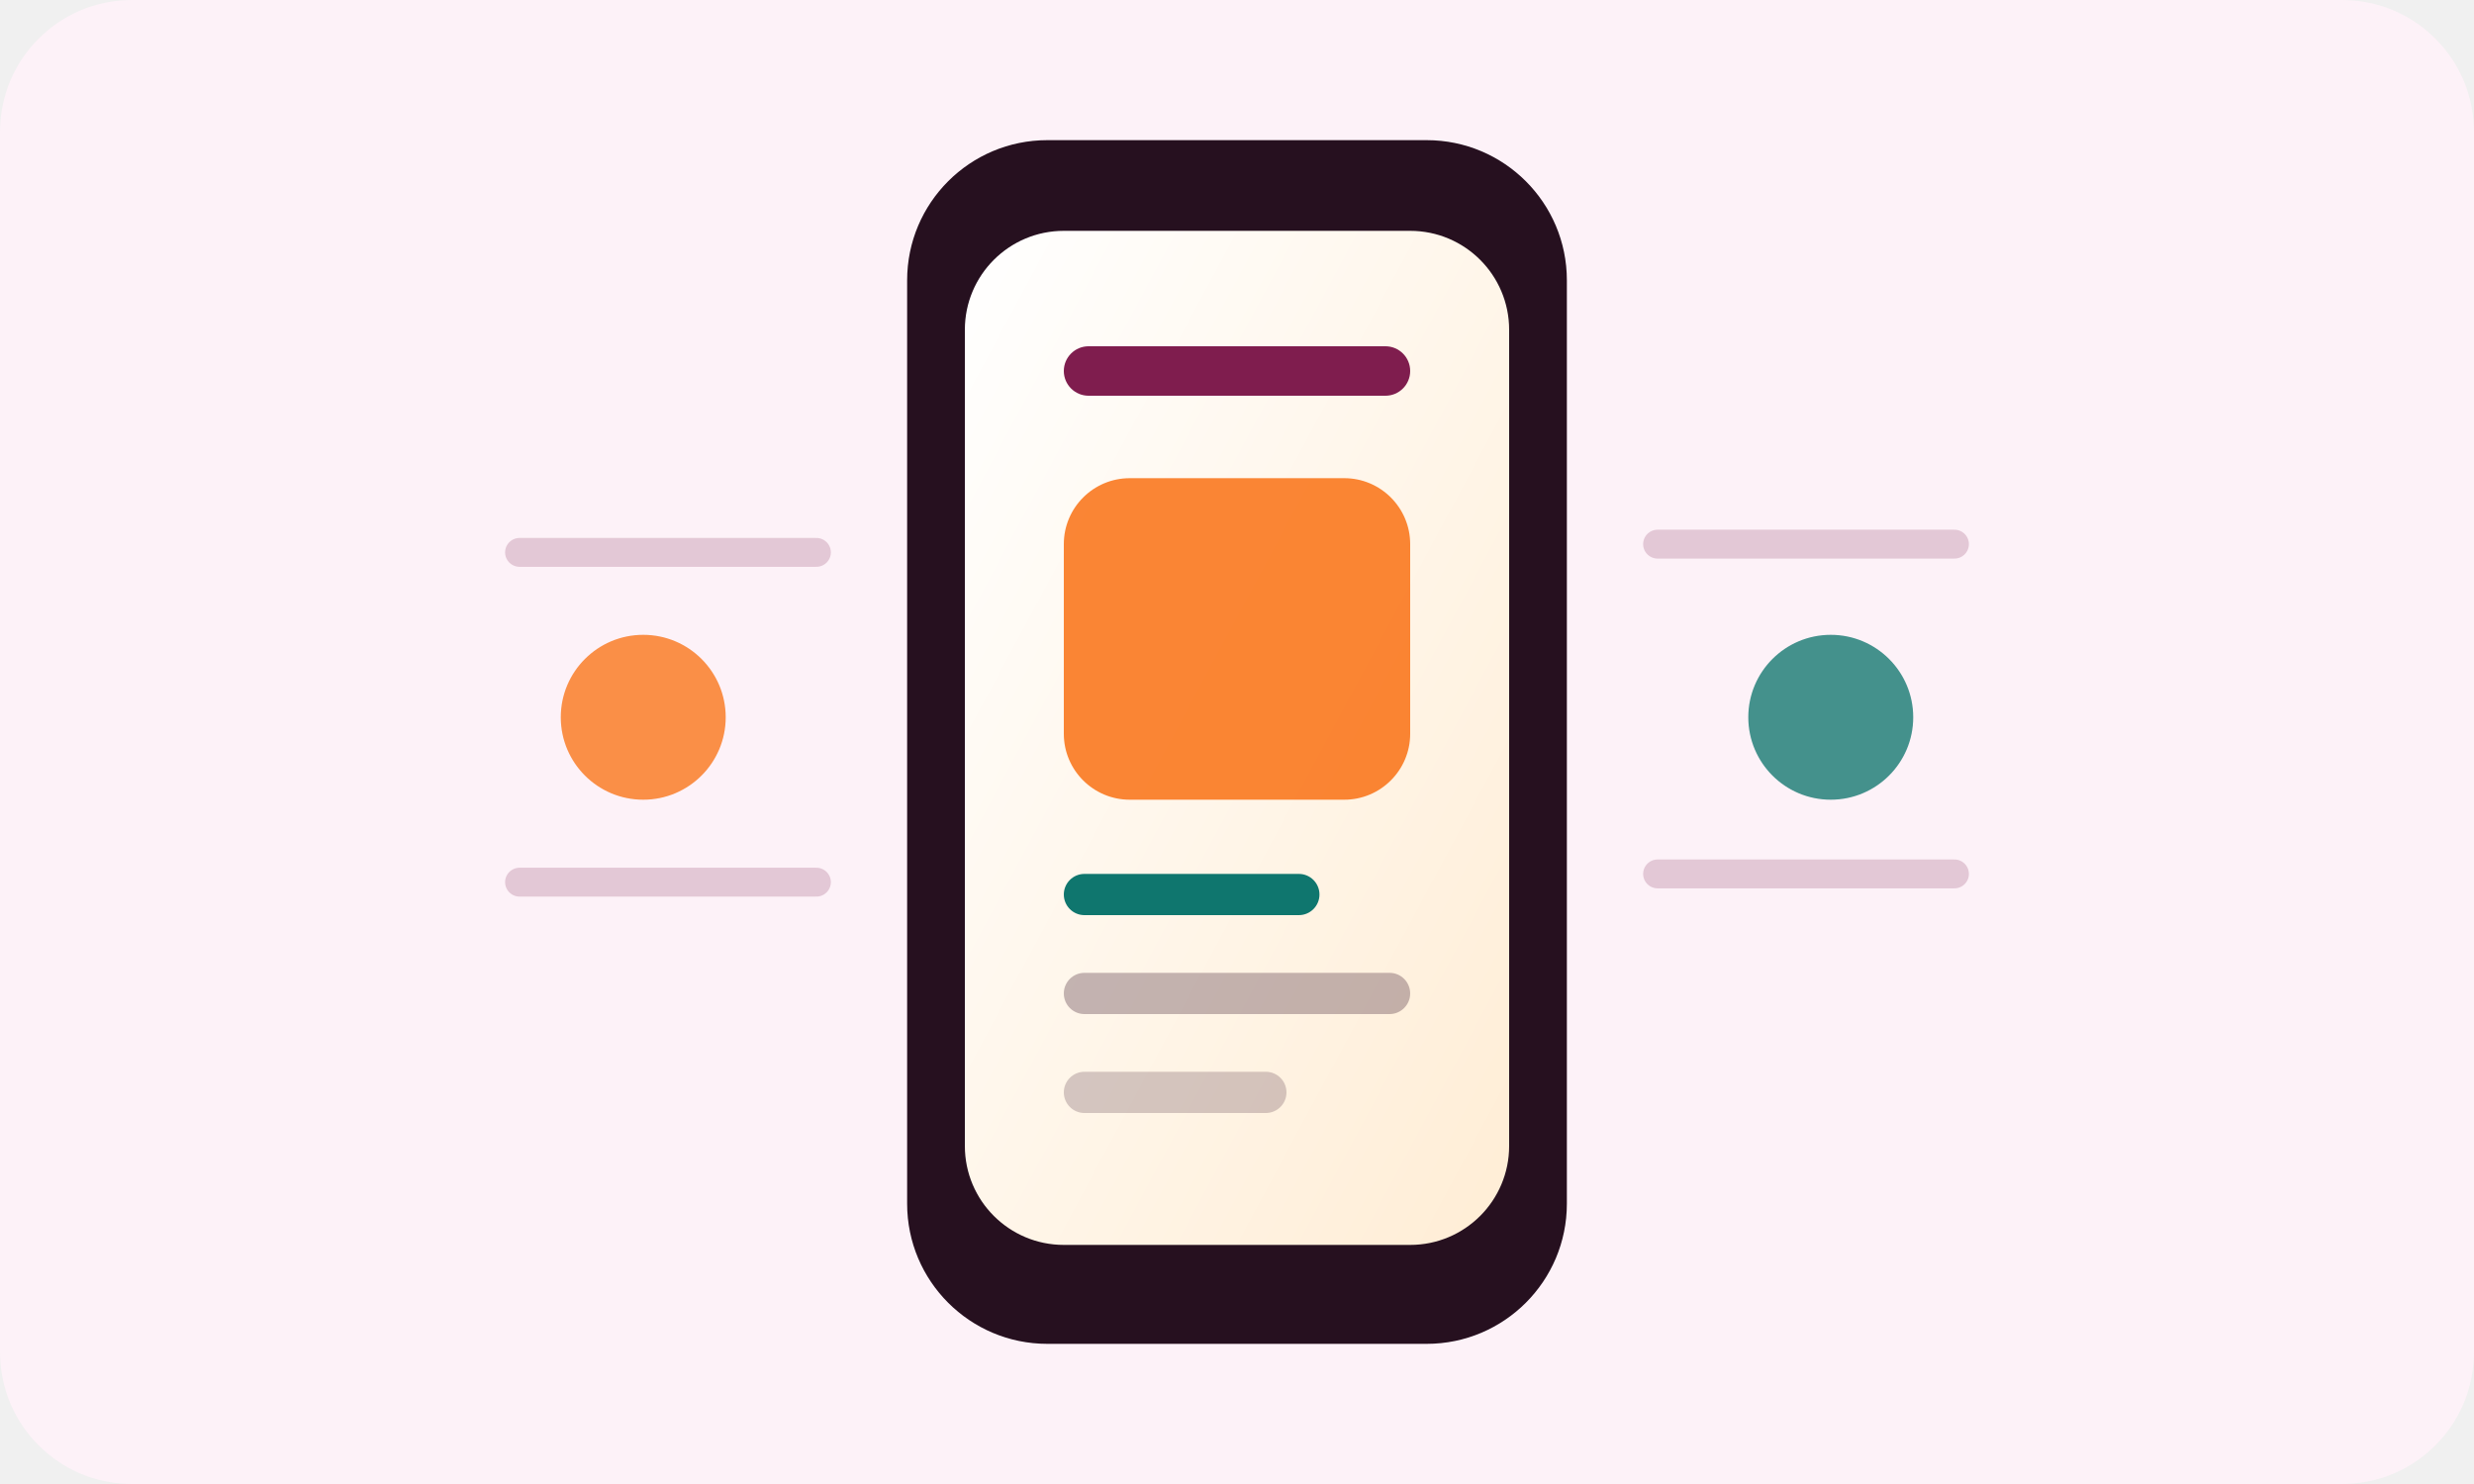
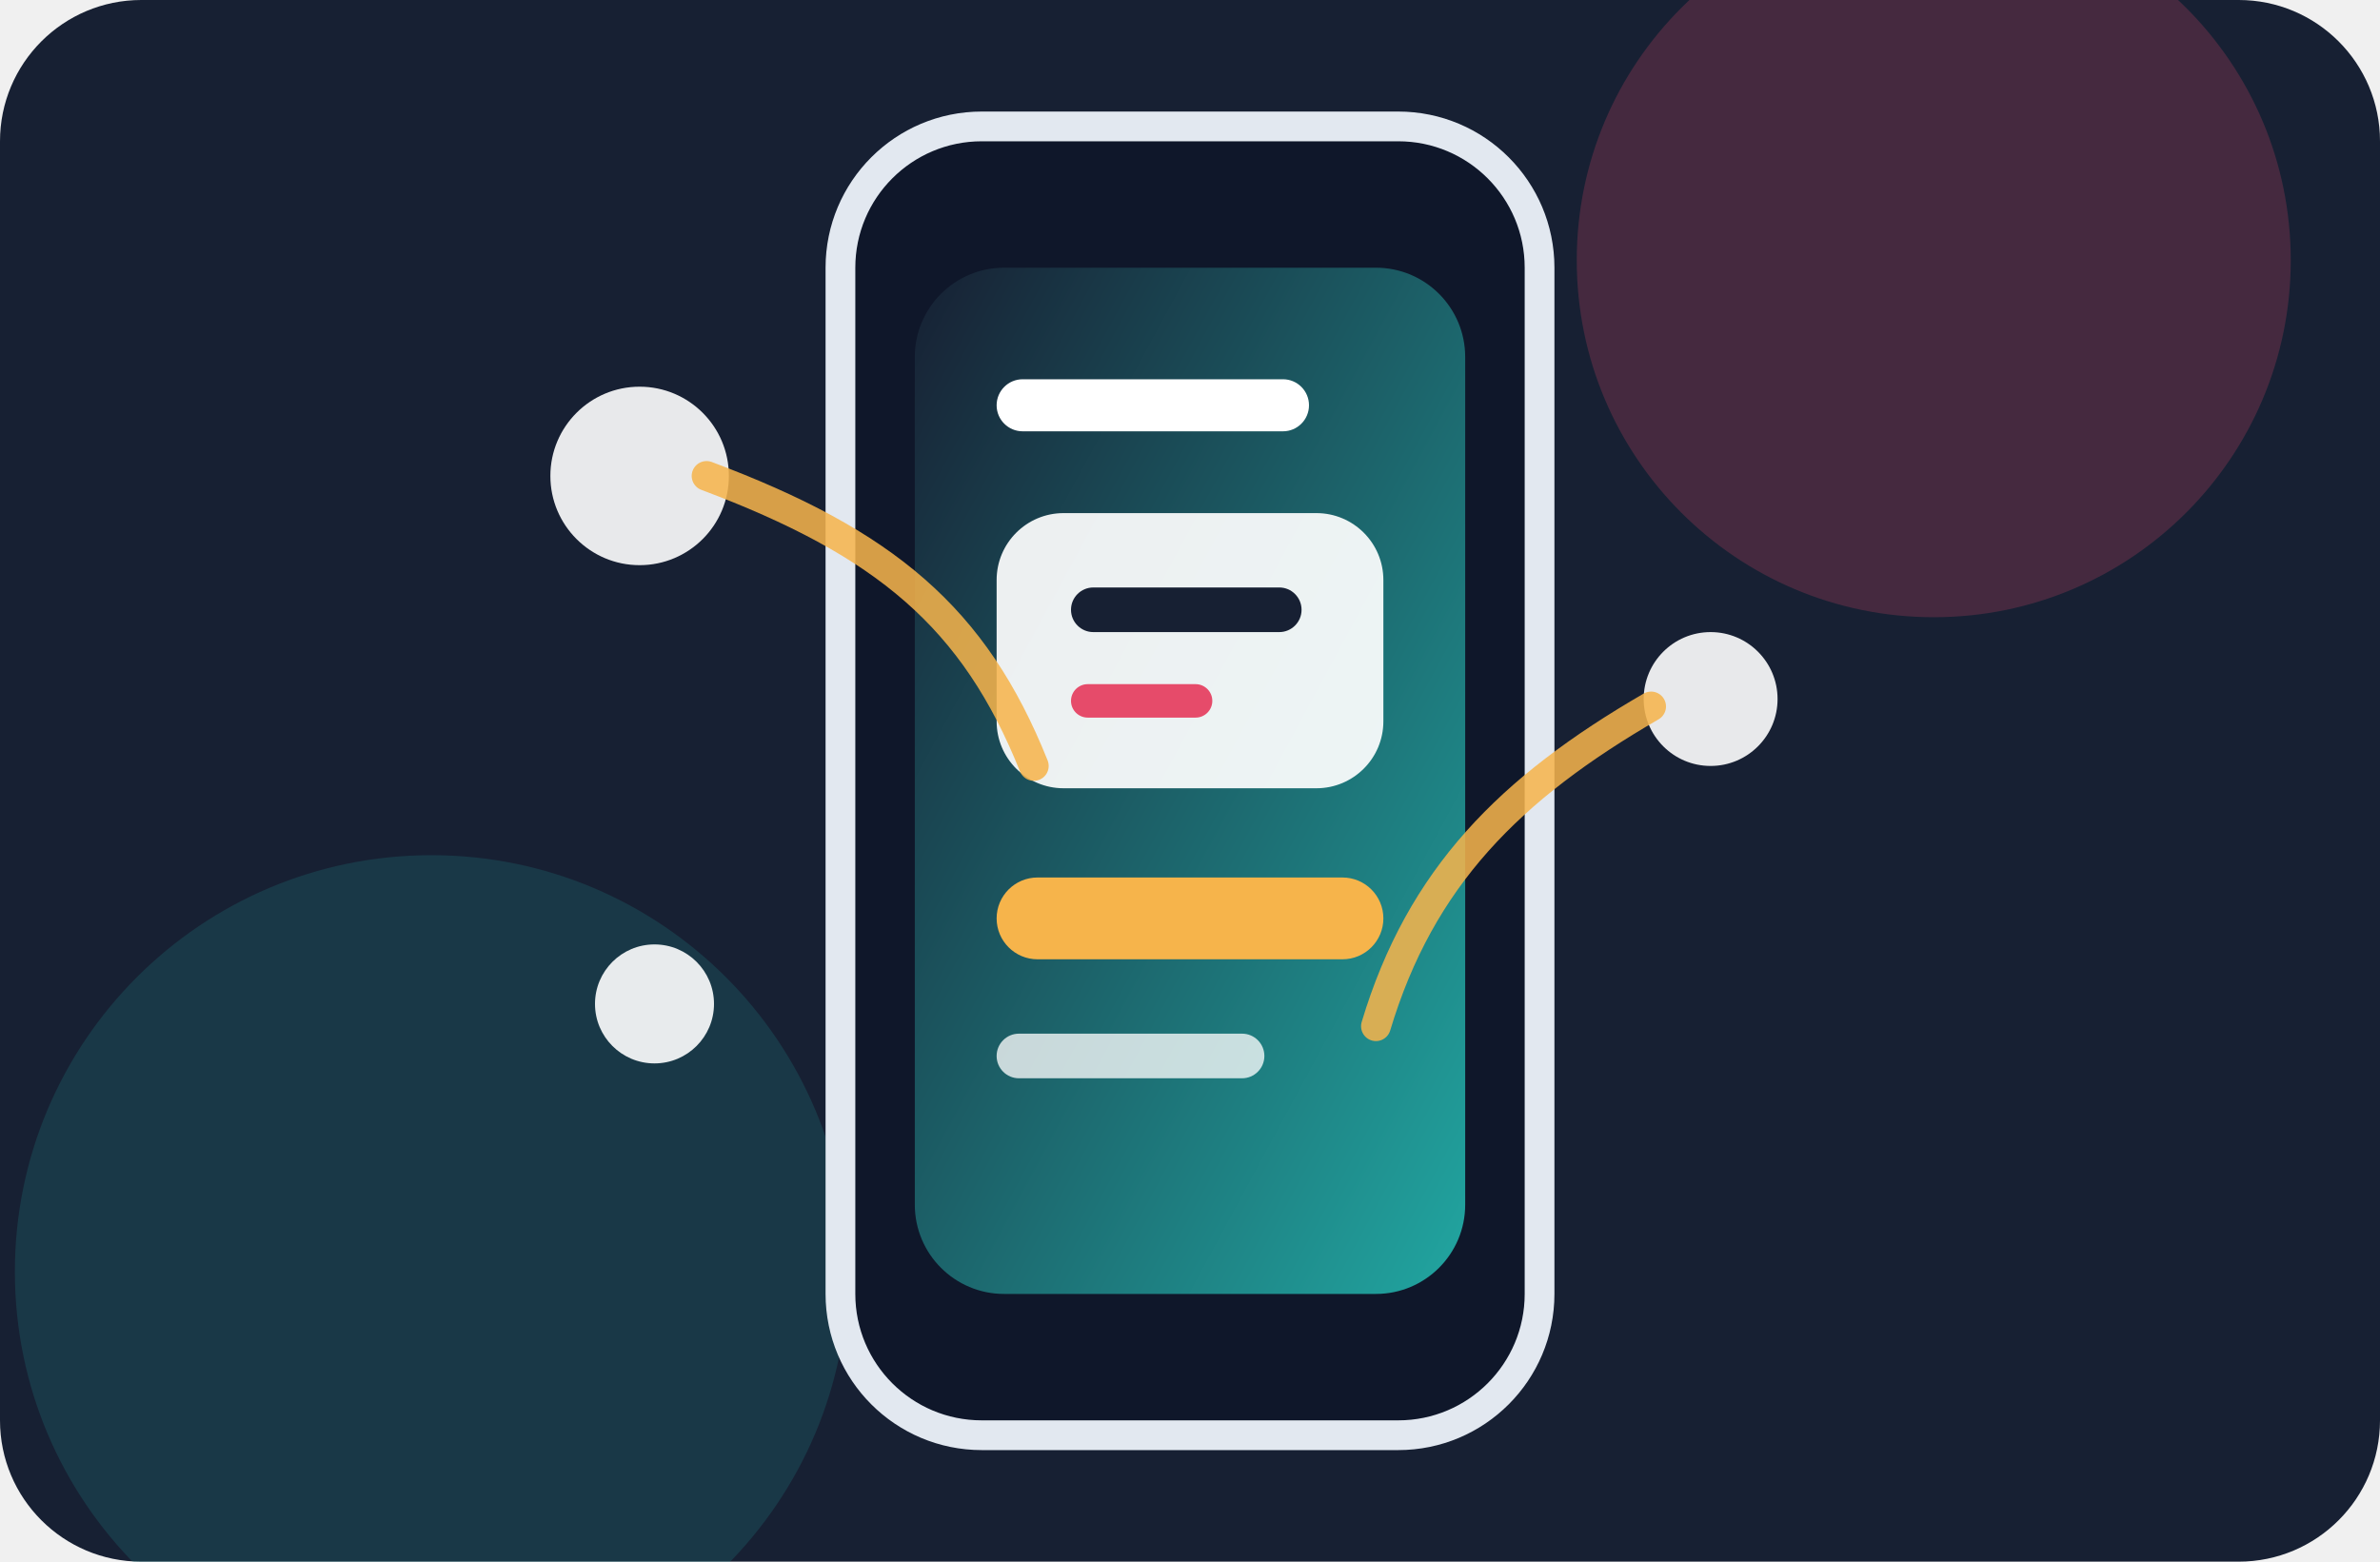
- <svg xmlns="http://www.w3.org/2000/svg" width="600" height="360" viewBox="0 0 600 360" role="img" aria-label="mobile content scene">
+ <svg xmlns="http://www.w3.org/2000/svg" width="640" height="420" viewBox="0 0 640 420" role="img" aria-label="移动端内容传播场景局部素材">
  <defs>
    <linearGradient id="screen" x1="0" x2="1" y1="0" y2="1">
-       <stop offset="0" stop-color="#ffffff" />
-       <stop offset="1" stop-color="#ffedd5" />
+       <stop stop-color="#172033" />
+       <stop offset="1" stop-color="#21A6A1" />
    </linearGradient>
  </defs>
-   <rect width="600" height="360" rx="32" fill="#fdf2f8" />
-   <rect x="220" y="34" width="160" height="292" rx="34" fill="#26101f" />
-   <rect x="234" y="56" width="132" height="246" rx="24" fill="url(#screen)" />
-   <rect x="258" y="84" width="84" height="12" rx="6" fill="#7f1d4e" />
-   <rect x="258" y="116" width="84" height="78" rx="16" fill="#f97316" opacity=".86" />
-   <rect x="258" y="212" width="62" height="10" rx="5" fill="#0f766e" />
-   <rect x="258" y="236" width="84" height="10" rx="5" fill="#5a3b48" opacity=".36" />
-   <rect x="258" y="260" width="54" height="10" rx="5" fill="#5a3b48" opacity=".26" />
-   <path d="M126 134h72M402 132h72M126 214h72M402 212h72" stroke="#7f1d4e" stroke-width="7" stroke-linecap="round" opacity=".2" />
-   <circle cx="156" cy="174" r="20" fill="#f97316" opacity=".78" />
-   <circle cx="444" cy="174" r="20" fill="#0f766e" opacity=".78" />
+   <rect width="640" height="420" rx="38" fill="#172033" />
+   <circle cx="520" cy="70" r="96" fill="#E64B6A" opacity=".22" />
+   <circle cx="116" cy="342" r="112" fill="#21A6A1" opacity=".18" />
+   <rect x="226" y="34" width="188" height="352" rx="38" fill="#0F172A" stroke="#E2E8F0" stroke-width="8" />
+   <rect x="246" y="72" width="148" height="276" rx="24" fill="url(#screen)" />
+   <rect x="268" y="102" width="84" height="14" rx="7" fill="#fff" />
+   <rect x="268" y="138" width="104" height="74" rx="18" fill="#fff" opacity=".92" />
+   <rect x="288" y="158" width="62" height="12" rx="6" fill="#172033" />
+   <rect x="288" y="184" width="38" height="9" rx="4.5" fill="#E64B6A" />
+   <rect x="268" y="236" width="104" height="22" rx="11" fill="#F6B44B" />
+   <rect x="268" y="278" width="72" height="12" rx="6" fill="#fff" opacity=".76" />
+   <g fill="#fff" opacity=".9">
+     <circle cx="172" cy="128" r="24" />
+     <circle cx="460" cy="188" r="18" />
+     <circle cx="176" cy="270" r="16" />
+   </g>
+   <path d="M190 128c48 18 72 38 88 78M444 190c-38 22-62 46-74 86" fill="none" stroke="#F6B44B" stroke-width="8" stroke-linecap="round" opacity=".86" />
</svg>
